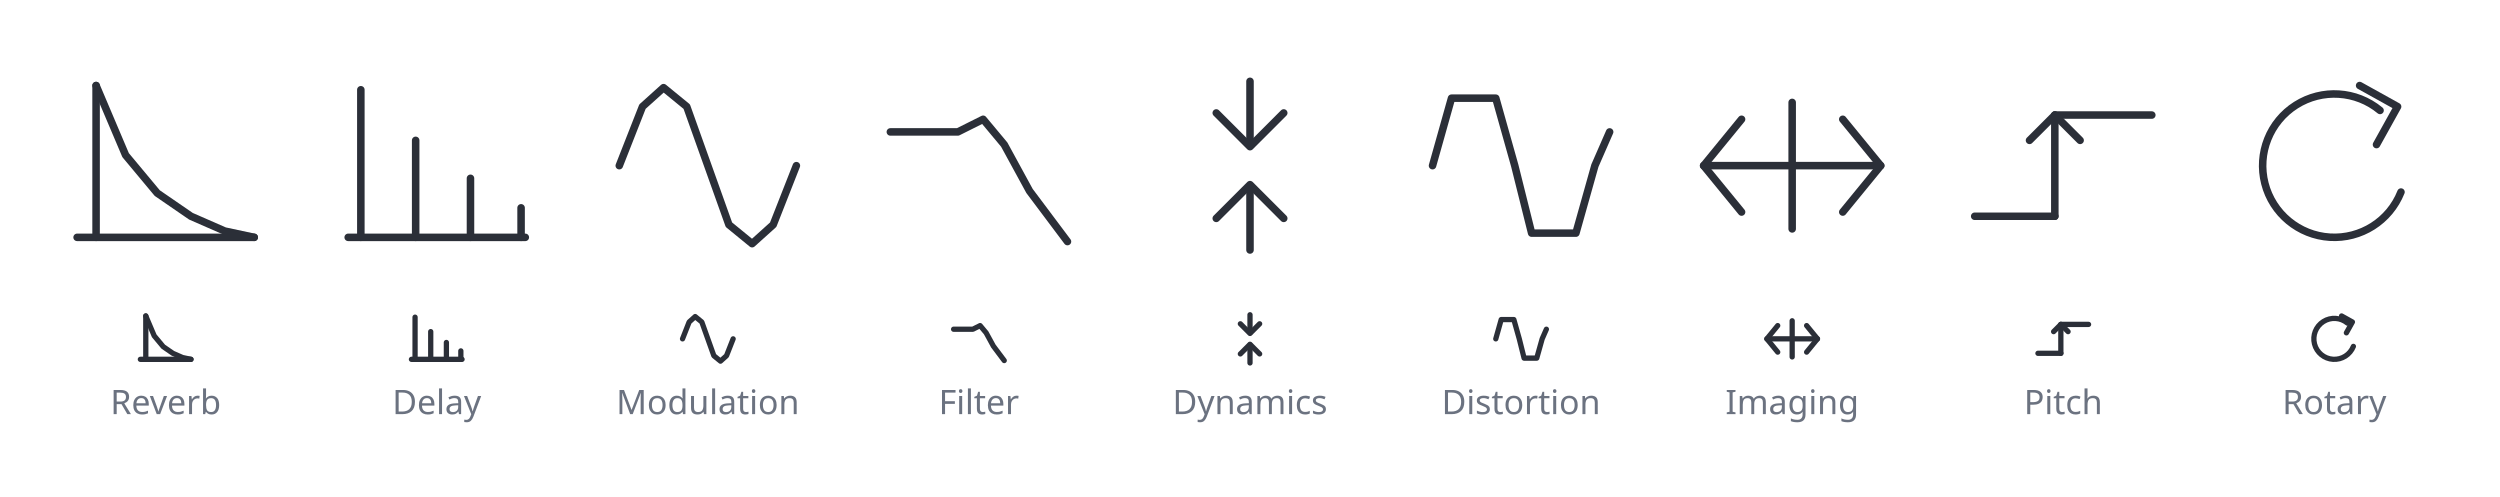
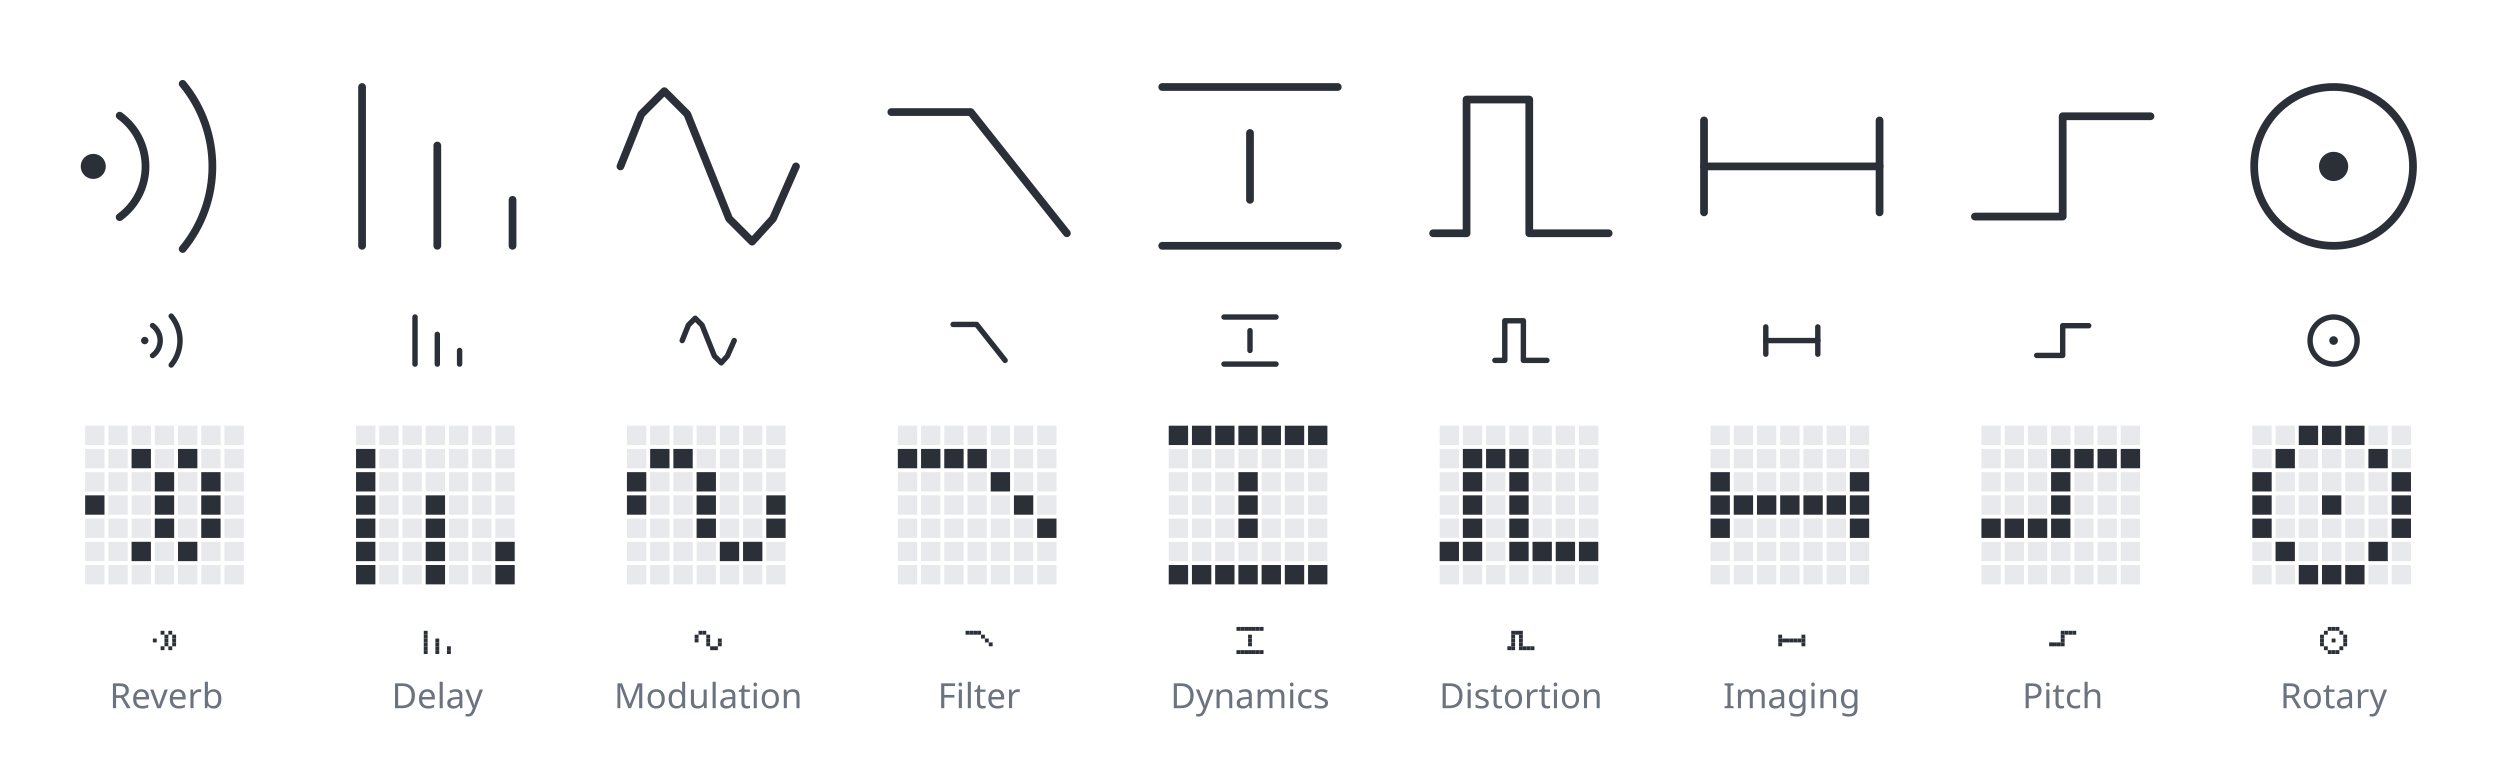
- <svg xmlns="http://www.w3.org/2000/svg" viewBox="0 0 664 132" width="664" height="132" role="img" aria-label="The nine effect family marks, at two sizes">
+ <svg xmlns="http://www.w3.org/2000/svg" viewBox="0 0 646 199" width="646" height="199" role="img" aria-label="The nine effect family marks, as strokes and as pixels">
  <style>
.mark { fill: none; stroke: #2b2f38; stroke-width: 2; stroke-linecap: round; stroke-linejoin: round; }
+ .mark .dot { fill: #2b2f38; stroke: none; }
.small { stroke-width: 1.4; }
+ .lit { fill: #2b2f38; }
+ .unlit { fill: #e7e9ed; }
.name { font: 500 9px system-ui, sans-serif; fill: #6b7280; text-anchor: middle; }
@media (prefers-color-scheme: dark) {
.mark { stroke: #d8dbe2; }
+ .mark .dot { fill: #d8dbe2; }
+ .lit { fill: #d8dbe2; }
+ .unlit { fill: #31353d; }
.name { fill: #9aa2b1; }
}
</style>
  <g class="mark">
-     <polyline points="20.48,63.04 67.52,63.04" />
-     <polyline points="25.52,22.72 25.52,63.04" />
-     <polyline points="25.52,22.72 33.36,41.20 41.76,51.28 50.72,57.44 59.68,61.36 67.52,63.04" />
-   </g>
-   <g class="mark small">
-     <polyline points="37.28,95.44 50.72,95.44" />
-     <polyline points="38.72,83.92 38.72,95.44" />
-     <polyline points="38.72,83.92 40.96,89.20 43.36,92.08 45.92,93.84 48.48,94.96 50.72,95.44" />
-   </g>
-   <text class="name" x="44.0" y="110.0">Reverb</text>
-   <g class="mark">
-     <polyline points="92.48,63.04 139.52,63.04" />
-     <polyline points="95.84,23.84 95.84,63.04" />
-     <polyline points="110.40,37.28 110.40,63.04" />
-     <polyline points="124.96,47.36 124.96,63.04" />
-     <polyline points="138.40,55.20 138.40,63.04" />
-   </g>
-   <g class="mark small">
-     <polyline points="109.28,95.44 122.72,95.44" />
-     <polyline points="110.24,84.24 110.24,95.44" />
-     <polyline points="114.40,88.08 114.40,95.44" />
-     <polyline points="118.56,90.96 118.56,95.44" />
-     <polyline points="122.40,93.20 122.40,95.44" />
-   </g>
-   <text class="name" x="116.0" y="110.0">Delay</text>
-   <g class="mark">
-     <polyline points="164.48,44.00 170.64,28.32 176.24,23.28 182.40,28.32 188.00,44.00 193.60,59.68 199.76,64.72 205.36,59.68 211.52,44.00" />
-   </g>
-   <g class="mark small">
-     <polyline points="181.28,90.00 183.04,85.52 184.64,84.08 186.40,85.52 188.00,90.00 189.60,94.48 191.36,95.92 192.96,94.48 194.72,90.00" />
-   </g>
-   <text class="name" x="188.0" y="110.0">Modulation</text>
-   <g class="mark">
-     <polyline points="236.48,35.04 254.40,35.04 261.12,31.68 266.72,38.40 273.44,50.72 283.52,64.16" />
-   </g>
-   <g class="mark small">
-     <polyline points="253.28,87.44 258.40,87.44 260.32,86.48 261.92,88.40 263.84,91.92 266.72,95.76" />
-   </g>
-   <text class="name" x="260.0" y="110.0">Filter</text>
-   <g class="mark">
-     <polyline points="332.00,21.60 332.00,38.40" />
-     <polyline points="323.04,30.00 332.00,38.96 340.96,30.00" />
-     <polyline points="332.00,66.40 332.00,49.60" />
-     <polyline points="323.04,58.00 332.00,49.04 340.96,58.00" />
-   </g>
-   <g class="mark small">
-     <polyline points="332.00,83.60 332.00,88.40" />
-     <polyline points="329.44,86.00 332.00,88.56 334.56,86.00" />
-     <polyline points="332.00,96.40 332.00,91.60" />
-     <polyline points="329.44,94.00 332.00,91.44 334.56,94.00" />
-   </g>
-   <text class="name" x="332.0" y="110.0">Dynamics</text>
-   <g class="mark">
-     <polyline points="380.48,44.00 385.52,26.08 397.28,26.08 402.32,44.00 406.80,61.92 418.56,61.92 423.60,44.00 427.52,35.04" />
-   </g>
-   <g class="mark small">
-     <polyline points="397.28,90.00 398.72,84.88 402.08,84.88 403.52,90.00 404.80,95.12 408.16,95.12 409.60,90.00 410.72,87.44" />
-   </g>
-   <text class="name" x="404.0" y="110.0">Distortion</text>
-   <g class="mark">
-     <polyline points="452.48,44.00 499.52,44.00" />
-     <polyline points="462.56,31.68 452.48,44.00 462.56,56.32" />
-     <polyline points="489.44,31.68 499.52,44.00 489.44,56.32" />
-     <polyline points="476.00,27.20 476.00,60.80" />
-   </g>
-   <g class="mark small">
-     <polyline points="469.28,90.00 482.72,90.00" />
-     <polyline points="472.16,86.48 469.28,90.00 472.16,93.52" />
-     <polyline points="479.84,86.48 482.72,90.00 479.84,93.52" />
-     <polyline points="476.00,85.20 476.00,94.80" />
-   </g>
-   <text class="name" x="476.0" y="110.0">Imaging</text>
-   <g class="mark">
-     <polyline points="524.48,57.44 545.76,57.44" />
-     <polyline points="545.76,57.44 545.76,30.56" />
-     <polyline points="545.76,30.56 571.52,30.56" />
-     <polyline points="539.04,37.28 545.76,30.56 552.48,37.28" />
-   </g>
-   <g class="mark small">
-     <polyline points="541.28,93.84 547.36,93.84" />
-     <polyline points="547.36,93.84 547.36,86.16" />
-     <polyline points="547.36,86.16 554.72,86.16" />
-     <polyline points="545.44,88.08 547.36,86.16 549.28,88.08" />
-   </g>
-   <text class="name" x="548.0" y="110.0">Pitch</text>
-   <g class="mark">
-     <path d="M 637.70 51.01 A 19.04 19.04 0 1 1 632.14 29.33" />
-     <polyline points="626.72,22.72 636.80,28.32 631.20,38.40" />
-   </g>
-   <g class="mark small">
-     <path d="M 625.06 92.00 A 5.44 5.44 0 1 1 623.47 85.81" />
-     <polyline points="621.92,83.92 624.80,85.52 623.20,88.40" />
-   </g>
-   <text class="name" x="620.0" y="110.0">Rotary</text>
+     <circle class="dot" cx="24.10" cy="43.00" r="3.24" />
+     <path d="M 30.92 29.89 A 16.20 16.20 0 0 1 30.92 56.11" />
+     <path d="M 47.20 21.66 A 33.48 33.48 0 0 1 47.20 64.34" />
+   </g>
+   <g class="mark small">
+     <circle class="dot" cx="37.40" cy="88.00" r="0.96" />
+     <path d="M 39.42 84.12 A 4.80 4.80 0 0 1 39.42 91.88" />
+     <path d="M 44.24 81.68 A 9.92 9.92 0 0 1 44.24 94.32" />
+   </g>
+   <rect class="unlit" x="22.0" y="110.0" width="5.0" height="5.0" />
+   <rect class="unlit" x="28.0" y="110.0" width="5.0" height="5.0" />
+   <rect class="unlit" x="34.0" y="110.0" width="5.0" height="5.0" />
+   <rect class="unlit" x="40.0" y="110.0" width="5.0" height="5.0" />
+   <rect class="unlit" x="46.0" y="110.0" width="5.0" height="5.0" />
+   <rect class="unlit" x="52.0" y="110.0" width="5.0" height="5.0" />
+   <rect class="unlit" x="58.0" y="110.0" width="5.0" height="5.0" />
+   <rect class="unlit" x="22.0" y="116.0" width="5.0" height="5.0" />
+   <rect class="unlit" x="28.0" y="116.0" width="5.0" height="5.0" />
+   <rect class="lit" x="34.0" y="116.0" width="5.0" height="5.0" />
+   <rect class="lit" x="41.5" y="163.0" width="1" height="1" />
+   <rect class="unlit" x="40.0" y="116.0" width="5.0" height="5.0" />
+   <rect class="lit" x="46.0" y="116.0" width="5.0" height="5.0" />
+   <rect class="lit" x="43.5" y="163.0" width="1" height="1" />
+   <rect class="unlit" x="52.0" y="116.0" width="5.0" height="5.0" />
+   <rect class="unlit" x="58.0" y="116.0" width="5.0" height="5.0" />
+   <rect class="unlit" x="22.0" y="122.0" width="5.0" height="5.0" />
+   <rect class="unlit" x="28.0" y="122.0" width="5.0" height="5.0" />
+   <rect class="unlit" x="34.0" y="122.0" width="5.0" height="5.0" />
+   <rect class="lit" x="40.0" y="122.0" width="5.0" height="5.0" />
+   <rect class="lit" x="42.5" y="164.0" width="1" height="1" />
+   <rect class="unlit" x="46.0" y="122.0" width="5.0" height="5.0" />
+   <rect class="lit" x="52.0" y="122.0" width="5.0" height="5.0" />
+   <rect class="lit" x="44.5" y="164.0" width="1" height="1" />
+   <rect class="unlit" x="58.0" y="122.0" width="5.0" height="5.0" />
+   <rect class="lit" x="22.0" y="128.0" width="5.0" height="5.0" />
+   <rect class="lit" x="39.5" y="165.0" width="1" height="1" />
+   <rect class="unlit" x="28.0" y="128.0" width="5.0" height="5.0" />
+   <rect class="unlit" x="34.0" y="128.0" width="5.0" height="5.0" />
+   <rect class="lit" x="40.0" y="128.0" width="5.0" height="5.0" />
+   <rect class="lit" x="42.5" y="165.0" width="1" height="1" />
+   <rect class="unlit" x="46.0" y="128.0" width="5.0" height="5.0" />
+   <rect class="lit" x="52.0" y="128.0" width="5.0" height="5.0" />
+   <rect class="lit" x="44.5" y="165.0" width="1" height="1" />
+   <rect class="unlit" x="58.0" y="128.0" width="5.0" height="5.0" />
+   <rect class="unlit" x="22.0" y="134.0" width="5.0" height="5.0" />
+   <rect class="unlit" x="28.0" y="134.0" width="5.0" height="5.0" />
+   <rect class="unlit" x="34.0" y="134.0" width="5.0" height="5.0" />
+   <rect class="lit" x="40.0" y="134.0" width="5.0" height="5.0" />
+   <rect class="lit" x="42.5" y="166.0" width="1" height="1" />
+   <rect class="unlit" x="46.0" y="134.0" width="5.0" height="5.0" />
+   <rect class="lit" x="52.0" y="134.0" width="5.0" height="5.0" />
+   <rect class="lit" x="44.5" y="166.0" width="1" height="1" />
+   <rect class="unlit" x="58.0" y="134.0" width="5.0" height="5.0" />
+   <rect class="unlit" x="22.0" y="140.0" width="5.0" height="5.0" />
+   <rect class="unlit" x="28.0" y="140.0" width="5.0" height="5.0" />
+   <rect class="lit" x="34.0" y="140.0" width="5.0" height="5.0" />
+   <rect class="lit" x="41.5" y="167.0" width="1" height="1" />
+   <rect class="unlit" x="40.0" y="140.0" width="5.0" height="5.0" />
+   <rect class="lit" x="46.0" y="140.0" width="5.0" height="5.0" />
+   <rect class="lit" x="43.5" y="167.0" width="1" height="1" />
+   <rect class="unlit" x="52.0" y="140.0" width="5.0" height="5.0" />
+   <rect class="unlit" x="58.0" y="140.0" width="5.0" height="5.0" />
+   <rect class="unlit" x="22.0" y="146.0" width="5.0" height="5.0" />
+   <rect class="unlit" x="28.0" y="146.0" width="5.0" height="5.0" />
+   <rect class="unlit" x="34.0" y="146.0" width="5.0" height="5.0" />
+   <rect class="unlit" x="40.0" y="146.0" width="5.0" height="5.0" />
+   <rect class="unlit" x="46.0" y="146.0" width="5.0" height="5.0" />
+   <rect class="unlit" x="52.0" y="146.0" width="5.0" height="5.0" />
+   <rect class="unlit" x="58.0" y="146.0" width="5.0" height="5.0" />
+   <text class="name" x="43.0" y="183.0">Reverb</text>
+   <g class="mark">
+     <polyline points="93.56,22.48 93.56,63.52" />
+     <polyline points="113.00,37.60 113.00,63.52" />
+     <polyline points="132.44,51.64 132.44,63.52" />
+   </g>
+   <g class="mark small">
+     <polyline points="107.24,81.92 107.24,94.08" />
+     <polyline points="113.00,86.40 113.00,94.08" />
+     <polyline points="118.76,90.56 118.76,94.08" />
+   </g>
+   <rect class="unlit" x="92.0" y="110.0" width="5.0" height="5.0" />
+   <rect class="unlit" x="98.0" y="110.0" width="5.0" height="5.0" />
+   <rect class="unlit" x="104.0" y="110.0" width="5.0" height="5.0" />
+   <rect class="unlit" x="110.0" y="110.0" width="5.0" height="5.0" />
+   <rect class="unlit" x="116.0" y="110.0" width="5.0" height="5.0" />
+   <rect class="unlit" x="122.0" y="110.0" width="5.0" height="5.0" />
+   <rect class="unlit" x="128.0" y="110.0" width="5.0" height="5.0" />
+   <rect class="lit" x="92.0" y="116.0" width="5.0" height="5.0" />
+   <rect class="lit" x="109.5" y="163.0" width="1" height="1" />
+   <rect class="unlit" x="98.0" y="116.0" width="5.0" height="5.0" />
+   <rect class="unlit" x="104.0" y="116.0" width="5.0" height="5.0" />
+   <rect class="unlit" x="110.0" y="116.0" width="5.0" height="5.0" />
+   <rect class="unlit" x="116.0" y="116.0" width="5.0" height="5.0" />
+   <rect class="unlit" x="122.0" y="116.0" width="5.0" height="5.0" />
+   <rect class="unlit" x="128.0" y="116.0" width="5.0" height="5.0" />
+   <rect class="lit" x="92.0" y="122.0" width="5.0" height="5.0" />
+   <rect class="lit" x="109.5" y="164.0" width="1" height="1" />
+   <rect class="unlit" x="98.0" y="122.0" width="5.0" height="5.0" />
+   <rect class="unlit" x="104.0" y="122.0" width="5.0" height="5.0" />
+   <rect class="unlit" x="110.0" y="122.0" width="5.0" height="5.0" />
+   <rect class="unlit" x="116.0" y="122.0" width="5.0" height="5.0" />
+   <rect class="unlit" x="122.0" y="122.0" width="5.0" height="5.0" />
+   <rect class="unlit" x="128.0" y="122.0" width="5.0" height="5.0" />
+   <rect class="lit" x="92.0" y="128.0" width="5.0" height="5.0" />
+   <rect class="lit" x="109.5" y="165.0" width="1" height="1" />
+   <rect class="unlit" x="98.0" y="128.0" width="5.0" height="5.0" />
+   <rect class="unlit" x="104.0" y="128.0" width="5.0" height="5.0" />
+   <rect class="lit" x="110.0" y="128.0" width="5.0" height="5.0" />
+   <rect class="lit" x="112.5" y="165.0" width="1" height="1" />
+   <rect class="unlit" x="116.0" y="128.0" width="5.0" height="5.0" />
+   <rect class="unlit" x="122.0" y="128.0" width="5.0" height="5.0" />
+   <rect class="unlit" x="128.0" y="128.0" width="5.0" height="5.0" />
+   <rect class="lit" x="92.0" y="134.0" width="5.0" height="5.0" />
+   <rect class="lit" x="109.5" y="166.0" width="1" height="1" />
+   <rect class="unlit" x="98.0" y="134.0" width="5.0" height="5.0" />
+   <rect class="unlit" x="104.0" y="134.0" width="5.0" height="5.0" />
+   <rect class="lit" x="110.0" y="134.0" width="5.0" height="5.0" />
+   <rect class="lit" x="112.5" y="166.0" width="1" height="1" />
+   <rect class="unlit" x="116.0" y="134.0" width="5.0" height="5.0" />
+   <rect class="unlit" x="122.0" y="134.0" width="5.0" height="5.0" />
+   <rect class="unlit" x="128.0" y="134.0" width="5.0" height="5.0" />
+   <rect class="lit" x="92.0" y="140.0" width="5.0" height="5.0" />
+   <rect class="lit" x="109.5" y="167.0" width="1" height="1" />
+   <rect class="unlit" x="98.0" y="140.0" width="5.0" height="5.0" />
+   <rect class="unlit" x="104.0" y="140.0" width="5.0" height="5.0" />
+   <rect class="lit" x="110.0" y="140.0" width="5.0" height="5.0" />
+   <rect class="lit" x="112.5" y="167.0" width="1" height="1" />
+   <rect class="unlit" x="116.0" y="140.0" width="5.0" height="5.0" />
+   <rect class="unlit" x="122.0" y="140.0" width="5.0" height="5.0" />
+   <rect class="lit" x="128.0" y="140.0" width="5.0" height="5.0" />
+   <rect class="lit" x="115.5" y="167.0" width="1" height="1" />
+   <rect class="lit" x="92.0" y="146.0" width="5.0" height="5.0" />
+   <rect class="lit" x="109.5" y="168.0" width="1" height="1" />
+   <rect class="unlit" x="98.0" y="146.0" width="5.0" height="5.0" />
+   <rect class="unlit" x="104.0" y="146.0" width="5.0" height="5.0" />
+   <rect class="lit" x="110.0" y="146.0" width="5.0" height="5.0" />
+   <rect class="lit" x="112.5" y="168.0" width="1" height="1" />
+   <rect class="unlit" x="116.0" y="146.0" width="5.0" height="5.0" />
+   <rect class="unlit" x="122.0" y="146.0" width="5.0" height="5.0" />
+   <rect class="lit" x="128.0" y="146.0" width="5.0" height="5.0" />
+   <rect class="lit" x="115.5" y="168.0" width="1" height="1" />
+   <text class="name" x="113.0" y="183.0">Delay</text>
+   <g class="mark">
+     <polyline points="160.32,43.00 165.72,29.50 171.66,23.56 177.60,29.50 183.00,43.00 188.40,56.50 194.34,62.44 199.74,56.50 205.68,43.00" />
+   </g>
+   <g class="mark small">
+     <polyline points="176.28,88.00 177.88,84.00 179.64,82.24 181.40,84.00 183.00,88.00 184.60,92.00 186.36,93.76 187.96,92.00 189.72,88.00" />
+   </g>
+   <rect class="unlit" x="162.0" y="110.0" width="5.0" height="5.0" />
+   <rect class="unlit" x="168.0" y="110.0" width="5.0" height="5.0" />
+   <rect class="unlit" x="174.0" y="110.0" width="5.0" height="5.0" />
+   <rect class="unlit" x="180.0" y="110.0" width="5.0" height="5.0" />
+   <rect class="unlit" x="186.0" y="110.0" width="5.0" height="5.0" />
+   <rect class="unlit" x="192.0" y="110.0" width="5.0" height="5.0" />
+   <rect class="unlit" x="198.0" y="110.0" width="5.0" height="5.0" />
+   <rect class="unlit" x="162.0" y="116.0" width="5.0" height="5.0" />
+   <rect class="lit" x="168.0" y="116.0" width="5.0" height="5.0" />
+   <rect class="lit" x="180.5" y="163.0" width="1" height="1" />
+   <rect class="lit" x="174.0" y="116.0" width="5.0" height="5.0" />
+   <rect class="lit" x="181.5" y="163.0" width="1" height="1" />
+   <rect class="unlit" x="180.0" y="116.0" width="5.0" height="5.0" />
+   <rect class="unlit" x="186.0" y="116.0" width="5.0" height="5.0" />
+   <rect class="unlit" x="192.0" y="116.0" width="5.0" height="5.0" />
+   <rect class="unlit" x="198.0" y="116.0" width="5.0" height="5.0" />
+   <rect class="lit" x="162.0" y="122.0" width="5.0" height="5.0" />
+   <rect class="lit" x="179.5" y="164.0" width="1" height="1" />
+   <rect class="unlit" x="168.0" y="122.0" width="5.0" height="5.0" />
+   <rect class="unlit" x="174.0" y="122.0" width="5.0" height="5.0" />
+   <rect class="lit" x="180.0" y="122.0" width="5.0" height="5.0" />
+   <rect class="lit" x="182.5" y="164.0" width="1" height="1" />
+   <rect class="unlit" x="186.0" y="122.0" width="5.0" height="5.0" />
+   <rect class="unlit" x="192.0" y="122.0" width="5.0" height="5.0" />
+   <rect class="unlit" x="198.0" y="122.0" width="5.0" height="5.0" />
+   <rect class="lit" x="162.0" y="128.0" width="5.0" height="5.0" />
+   <rect class="lit" x="179.5" y="165.0" width="1" height="1" />
+   <rect class="unlit" x="168.0" y="128.0" width="5.0" height="5.0" />
+   <rect class="unlit" x="174.0" y="128.0" width="5.0" height="5.0" />
+   <rect class="lit" x="180.0" y="128.0" width="5.0" height="5.0" />
+   <rect class="lit" x="182.5" y="165.0" width="1" height="1" />
+   <rect class="unlit" x="186.0" y="128.0" width="5.0" height="5.0" />
+   <rect class="unlit" x="192.0" y="128.0" width="5.0" height="5.0" />
+   <rect class="lit" x="198.0" y="128.0" width="5.0" height="5.0" />
+   <rect class="lit" x="185.5" y="165.0" width="1" height="1" />
+   <rect class="unlit" x="162.0" y="134.0" width="5.0" height="5.0" />
+   <rect class="unlit" x="168.0" y="134.0" width="5.0" height="5.0" />
+   <rect class="unlit" x="174.0" y="134.0" width="5.0" height="5.0" />
+   <rect class="lit" x="180.0" y="134.0" width="5.0" height="5.0" />
+   <rect class="lit" x="182.5" y="166.0" width="1" height="1" />
+   <rect class="unlit" x="186.0" y="134.0" width="5.0" height="5.0" />
+   <rect class="unlit" x="192.0" y="134.0" width="5.0" height="5.0" />
+   <rect class="lit" x="198.0" y="134.0" width="5.0" height="5.0" />
+   <rect class="lit" x="185.5" y="166.0" width="1" height="1" />
+   <rect class="unlit" x="162.0" y="140.0" width="5.0" height="5.0" />
+   <rect class="unlit" x="168.0" y="140.0" width="5.0" height="5.0" />
+   <rect class="unlit" x="174.0" y="140.0" width="5.0" height="5.0" />
+   <rect class="unlit" x="180.0" y="140.0" width="5.0" height="5.0" />
+   <rect class="lit" x="186.0" y="140.0" width="5.0" height="5.0" />
+   <rect class="lit" x="183.5" y="167.0" width="1" height="1" />
+   <rect class="lit" x="192.0" y="140.0" width="5.0" height="5.0" />
+   <rect class="lit" x="184.5" y="167.0" width="1" height="1" />
+   <rect class="unlit" x="198.0" y="140.0" width="5.0" height="5.0" />
+   <rect class="unlit" x="162.0" y="146.0" width="5.0" height="5.0" />
+   <rect class="unlit" x="168.0" y="146.0" width="5.0" height="5.0" />
+   <rect class="unlit" x="174.0" y="146.0" width="5.0" height="5.0" />
+   <rect class="unlit" x="180.0" y="146.0" width="5.0" height="5.0" />
+   <rect class="unlit" x="186.0" y="146.0" width="5.0" height="5.0" />
+   <rect class="unlit" x="192.0" y="146.0" width="5.0" height="5.0" />
+   <rect class="unlit" x="198.0" y="146.0" width="5.0" height="5.0" />
+   <text class="name" x="183.0" y="183.0">Modulation</text>
+   <g class="mark">
+     <polyline points="230.32,28.96 250.84,28.96 275.68,60.28" />
+   </g>
+   <g class="mark small">
+     <polyline points="246.28,83.84 252.36,83.84 259.72,93.12" />
+   </g>
+   <rect class="unlit" x="232.0" y="110.0" width="5.0" height="5.0" />
+   <rect class="unlit" x="238.0" y="110.0" width="5.0" height="5.0" />
+   <rect class="unlit" x="244.0" y="110.0" width="5.0" height="5.0" />
+   <rect class="unlit" x="250.0" y="110.0" width="5.0" height="5.0" />
+   <rect class="unlit" x="256.0" y="110.0" width="5.0" height="5.0" />
+   <rect class="unlit" x="262.0" y="110.0" width="5.0" height="5.0" />
+   <rect class="unlit" x="268.0" y="110.0" width="5.0" height="5.0" />
+   <rect class="lit" x="232.0" y="116.0" width="5.0" height="5.0" />
+   <rect class="lit" x="249.5" y="163.0" width="1" height="1" />
+   <rect class="lit" x="238.0" y="116.0" width="5.0" height="5.0" />
+   <rect class="lit" x="250.5" y="163.0" width="1" height="1" />
+   <rect class="lit" x="244.0" y="116.0" width="5.0" height="5.0" />
+   <rect class="lit" x="251.5" y="163.0" width="1" height="1" />
+   <rect class="lit" x="250.0" y="116.0" width="5.0" height="5.0" />
+   <rect class="lit" x="252.5" y="163.0" width="1" height="1" />
+   <rect class="unlit" x="256.0" y="116.0" width="5.0" height="5.0" />
+   <rect class="unlit" x="262.0" y="116.0" width="5.0" height="5.0" />
+   <rect class="unlit" x="268.0" y="116.0" width="5.0" height="5.0" />
+   <rect class="unlit" x="232.0" y="122.0" width="5.0" height="5.0" />
+   <rect class="unlit" x="238.0" y="122.0" width="5.0" height="5.0" />
+   <rect class="unlit" x="244.0" y="122.0" width="5.0" height="5.0" />
+   <rect class="unlit" x="250.0" y="122.0" width="5.0" height="5.0" />
+   <rect class="lit" x="256.0" y="122.0" width="5.0" height="5.0" />
+   <rect class="lit" x="253.5" y="164.0" width="1" height="1" />
+   <rect class="unlit" x="262.0" y="122.0" width="5.0" height="5.0" />
+   <rect class="unlit" x="268.0" y="122.0" width="5.0" height="5.0" />
+   <rect class="unlit" x="232.0" y="128.0" width="5.0" height="5.0" />
+   <rect class="unlit" x="238.0" y="128.0" width="5.0" height="5.0" />
+   <rect class="unlit" x="244.0" y="128.0" width="5.0" height="5.0" />
+   <rect class="unlit" x="250.0" y="128.0" width="5.0" height="5.0" />
+   <rect class="unlit" x="256.0" y="128.0" width="5.0" height="5.0" />
+   <rect class="lit" x="262.0" y="128.0" width="5.0" height="5.0" />
+   <rect class="lit" x="254.5" y="165.0" width="1" height="1" />
+   <rect class="unlit" x="268.0" y="128.0" width="5.0" height="5.0" />
+   <rect class="unlit" x="232.0" y="134.0" width="5.0" height="5.0" />
+   <rect class="unlit" x="238.0" y="134.0" width="5.0" height="5.0" />
+   <rect class="unlit" x="244.0" y="134.0" width="5.0" height="5.0" />
+   <rect class="unlit" x="250.0" y="134.0" width="5.0" height="5.0" />
+   <rect class="unlit" x="256.0" y="134.0" width="5.0" height="5.0" />
+   <rect class="unlit" x="262.0" y="134.0" width="5.0" height="5.0" />
+   <rect class="lit" x="268.0" y="134.0" width="5.0" height="5.0" />
+   <rect class="lit" x="255.5" y="166.0" width="1" height="1" />
+   <rect class="unlit" x="232.0" y="140.0" width="5.0" height="5.0" />
+   <rect class="unlit" x="238.0" y="140.0" width="5.0" height="5.0" />
+   <rect class="unlit" x="244.0" y="140.0" width="5.0" height="5.0" />
+   <rect class="unlit" x="250.0" y="140.0" width="5.0" height="5.0" />
+   <rect class="unlit" x="256.0" y="140.0" width="5.0" height="5.0" />
+   <rect class="unlit" x="262.0" y="140.0" width="5.0" height="5.0" />
+   <rect class="unlit" x="268.0" y="140.0" width="5.0" height="5.0" />
+   <rect class="unlit" x="232.0" y="146.0" width="5.0" height="5.0" />
+   <rect class="unlit" x="238.0" y="146.0" width="5.0" height="5.0" />
+   <rect class="unlit" x="244.0" y="146.0" width="5.0" height="5.0" />
+   <rect class="unlit" x="250.0" y="146.0" width="5.0" height="5.0" />
+   <rect class="unlit" x="256.0" y="146.0" width="5.0" height="5.0" />
+   <rect class="unlit" x="262.0" y="146.0" width="5.0" height="5.0" />
+   <rect class="unlit" x="268.0" y="146.0" width="5.0" height="5.0" />
+   <text class="name" x="253.0" y="183.0">Filter</text>
+   <g class="mark">
+     <polyline points="300.32,22.48 345.68,22.48" />
+     <polyline points="300.32,63.52 345.68,63.52" />
+     <polyline points="323.00,34.36 323.00,51.64" />
+   </g>
+   <g class="mark small">
+     <polyline points="316.28,81.92 329.72,81.92" />
+     <polyline points="316.28,94.08 329.72,94.08" />
+     <polyline points="323.00,85.44 323.00,90.56" />
+   </g>
+   <rect class="lit" x="302.0" y="110.0" width="5.0" height="5.0" />
+   <rect class="lit" x="319.5" y="162.0" width="1" height="1" />
+   <rect class="lit" x="308.0" y="110.0" width="5.0" height="5.0" />
+   <rect class="lit" x="320.5" y="162.0" width="1" height="1" />
+   <rect class="lit" x="314.0" y="110.0" width="5.0" height="5.0" />
+   <rect class="lit" x="321.5" y="162.0" width="1" height="1" />
+   <rect class="lit" x="320.0" y="110.0" width="5.0" height="5.0" />
+   <rect class="lit" x="322.5" y="162.0" width="1" height="1" />
+   <rect class="lit" x="326.0" y="110.0" width="5.0" height="5.0" />
+   <rect class="lit" x="323.5" y="162.0" width="1" height="1" />
+   <rect class="lit" x="332.0" y="110.0" width="5.0" height="5.0" />
+   <rect class="lit" x="324.5" y="162.0" width="1" height="1" />
+   <rect class="lit" x="338.0" y="110.0" width="5.0" height="5.0" />
+   <rect class="lit" x="325.5" y="162.0" width="1" height="1" />
+   <rect class="unlit" x="302.0" y="116.0" width="5.0" height="5.0" />
+   <rect class="unlit" x="308.0" y="116.0" width="5.0" height="5.0" />
+   <rect class="unlit" x="314.0" y="116.0" width="5.0" height="5.0" />
+   <rect class="unlit" x="320.0" y="116.0" width="5.0" height="5.0" />
+   <rect class="unlit" x="326.0" y="116.0" width="5.0" height="5.0" />
+   <rect class="unlit" x="332.0" y="116.0" width="5.0" height="5.0" />
+   <rect class="unlit" x="338.0" y="116.0" width="5.0" height="5.0" />
+   <rect class="unlit" x="302.0" y="122.0" width="5.0" height="5.0" />
+   <rect class="unlit" x="308.0" y="122.0" width="5.0" height="5.0" />
+   <rect class="unlit" x="314.0" y="122.0" width="5.0" height="5.0" />
+   <rect class="lit" x="320.0" y="122.0" width="5.0" height="5.0" />
+   <rect class="lit" x="322.5" y="164.0" width="1" height="1" />
+   <rect class="unlit" x="326.0" y="122.0" width="5.0" height="5.0" />
+   <rect class="unlit" x="332.0" y="122.0" width="5.0" height="5.0" />
+   <rect class="unlit" x="338.0" y="122.0" width="5.0" height="5.0" />
+   <rect class="unlit" x="302.0" y="128.0" width="5.0" height="5.0" />
+   <rect class="unlit" x="308.0" y="128.0" width="5.0" height="5.0" />
+   <rect class="unlit" x="314.0" y="128.0" width="5.0" height="5.0" />
+   <rect class="lit" x="320.0" y="128.0" width="5.0" height="5.0" />
+   <rect class="lit" x="322.5" y="165.0" width="1" height="1" />
+   <rect class="unlit" x="326.0" y="128.0" width="5.0" height="5.0" />
+   <rect class="unlit" x="332.0" y="128.0" width="5.0" height="5.0" />
+   <rect class="unlit" x="338.0" y="128.0" width="5.0" height="5.0" />
+   <rect class="unlit" x="302.0" y="134.0" width="5.0" height="5.0" />
+   <rect class="unlit" x="308.0" y="134.0" width="5.0" height="5.0" />
+   <rect class="unlit" x="314.0" y="134.0" width="5.0" height="5.0" />
+   <rect class="lit" x="320.0" y="134.0" width="5.0" height="5.0" />
+   <rect class="lit" x="322.5" y="166.0" width="1" height="1" />
+   <rect class="unlit" x="326.0" y="134.0" width="5.0" height="5.0" />
+   <rect class="unlit" x="332.0" y="134.0" width="5.0" height="5.0" />
+   <rect class="unlit" x="338.0" y="134.0" width="5.0" height="5.0" />
+   <rect class="unlit" x="302.0" y="140.0" width="5.0" height="5.0" />
+   <rect class="unlit" x="308.0" y="140.0" width="5.0" height="5.0" />
+   <rect class="unlit" x="314.0" y="140.0" width="5.0" height="5.0" />
+   <rect class="unlit" x="320.0" y="140.0" width="5.0" height="5.0" />
+   <rect class="unlit" x="326.0" y="140.0" width="5.0" height="5.0" />
+   <rect class="unlit" x="332.0" y="140.0" width="5.0" height="5.0" />
+   <rect class="unlit" x="338.0" y="140.0" width="5.0" height="5.0" />
+   <rect class="lit" x="302.0" y="146.0" width="5.0" height="5.0" />
+   <rect class="lit" x="319.5" y="168.0" width="1" height="1" />
+   <rect class="lit" x="308.0" y="146.0" width="5.0" height="5.0" />
+   <rect class="lit" x="320.5" y="168.0" width="1" height="1" />
+   <rect class="lit" x="314.0" y="146.0" width="5.0" height="5.0" />
+   <rect class="lit" x="321.5" y="168.0" width="1" height="1" />
+   <rect class="lit" x="320.0" y="146.0" width="5.0" height="5.0" />
+   <rect class="lit" x="322.5" y="168.0" width="1" height="1" />
+   <rect class="lit" x="326.0" y="146.0" width="5.0" height="5.0" />
+   <rect class="lit" x="323.5" y="168.0" width="1" height="1" />
+   <rect class="lit" x="332.0" y="146.0" width="5.0" height="5.0" />
+   <rect class="lit" x="324.5" y="168.0" width="1" height="1" />
+   <rect class="lit" x="338.0" y="146.0" width="5.0" height="5.0" />
+   <rect class="lit" x="325.5" y="168.0" width="1" height="1" />
+   <text class="name" x="323.0" y="183.0">Dynamics</text>
+   <g class="mark">
+     <polyline points="370.32,60.28 378.96,60.28 378.96,25.72 395.16,25.72 395.16,60.28 415.68,60.28" />
+   </g>
+   <g class="mark small">
+     <polyline points="386.28,93.12 388.84,93.12 388.84,82.88 393.64,82.88 393.64,93.12 399.72,93.12" />
+   </g>
+   <rect class="unlit" x="372.0" y="110.0" width="5.0" height="5.0" />
+   <rect class="unlit" x="378.0" y="110.0" width="5.0" height="5.0" />
+   <rect class="unlit" x="384.0" y="110.0" width="5.0" height="5.0" />
+   <rect class="unlit" x="390.0" y="110.0" width="5.0" height="5.0" />
+   <rect class="unlit" x="396.0" y="110.0" width="5.0" height="5.0" />
+   <rect class="unlit" x="402.0" y="110.0" width="5.0" height="5.0" />
+   <rect class="unlit" x="408.0" y="110.0" width="5.0" height="5.0" />
+   <rect class="unlit" x="372.0" y="116.0" width="5.0" height="5.0" />
+   <rect class="lit" x="378.0" y="116.0" width="5.0" height="5.0" />
+   <rect class="lit" x="390.5" y="163.0" width="1" height="1" />
+   <rect class="lit" x="384.0" y="116.0" width="5.0" height="5.0" />
+   <rect class="lit" x="391.5" y="163.0" width="1" height="1" />
+   <rect class="lit" x="390.0" y="116.0" width="5.0" height="5.0" />
+   <rect class="lit" x="392.5" y="163.0" width="1" height="1" />
+   <rect class="unlit" x="396.0" y="116.0" width="5.0" height="5.0" />
+   <rect class="unlit" x="402.0" y="116.0" width="5.0" height="5.0" />
+   <rect class="unlit" x="408.0" y="116.0" width="5.0" height="5.0" />
+   <rect class="unlit" x="372.0" y="122.0" width="5.0" height="5.0" />
+   <rect class="lit" x="378.0" y="122.0" width="5.0" height="5.0" />
+   <rect class="lit" x="390.5" y="164.0" width="1" height="1" />
+   <rect class="unlit" x="384.0" y="122.0" width="5.0" height="5.0" />
+   <rect class="lit" x="390.0" y="122.0" width="5.0" height="5.0" />
+   <rect class="lit" x="392.5" y="164.0" width="1" height="1" />
+   <rect class="unlit" x="396.0" y="122.0" width="5.0" height="5.0" />
+   <rect class="unlit" x="402.0" y="122.0" width="5.0" height="5.0" />
+   <rect class="unlit" x="408.0" y="122.0" width="5.0" height="5.0" />
+   <rect class="unlit" x="372.0" y="128.0" width="5.0" height="5.0" />
+   <rect class="lit" x="378.0" y="128.0" width="5.0" height="5.0" />
+   <rect class="lit" x="390.5" y="165.0" width="1" height="1" />
+   <rect class="unlit" x="384.0" y="128.0" width="5.0" height="5.0" />
+   <rect class="lit" x="390.0" y="128.0" width="5.0" height="5.0" />
+   <rect class="lit" x="392.5" y="165.0" width="1" height="1" />
+   <rect class="unlit" x="396.0" y="128.0" width="5.0" height="5.0" />
+   <rect class="unlit" x="402.0" y="128.0" width="5.0" height="5.0" />
+   <rect class="unlit" x="408.0" y="128.0" width="5.0" height="5.0" />
+   <rect class="unlit" x="372.0" y="134.0" width="5.0" height="5.0" />
+   <rect class="lit" x="378.0" y="134.0" width="5.0" height="5.0" />
+   <rect class="lit" x="390.5" y="166.0" width="1" height="1" />
+   <rect class="unlit" x="384.0" y="134.0" width="5.0" height="5.0" />
+   <rect class="lit" x="390.0" y="134.0" width="5.0" height="5.0" />
+   <rect class="lit" x="392.5" y="166.0" width="1" height="1" />
+   <rect class="unlit" x="396.0" y="134.0" width="5.0" height="5.0" />
+   <rect class="unlit" x="402.0" y="134.0" width="5.0" height="5.0" />
+   <rect class="unlit" x="408.0" y="134.0" width="5.0" height="5.0" />
+   <rect class="lit" x="372.0" y="140.0" width="5.0" height="5.0" />
+   <rect class="lit" x="389.5" y="167.0" width="1" height="1" />
+   <rect class="lit" x="378.0" y="140.0" width="5.0" height="5.0" />
+   <rect class="lit" x="390.5" y="167.0" width="1" height="1" />
+   <rect class="unlit" x="384.0" y="140.0" width="5.0" height="5.0" />
+   <rect class="lit" x="390.0" y="140.0" width="5.0" height="5.0" />
+   <rect class="lit" x="392.5" y="167.0" width="1" height="1" />
+   <rect class="lit" x="396.0" y="140.0" width="5.0" height="5.0" />
+   <rect class="lit" x="393.5" y="167.0" width="1" height="1" />
+   <rect class="lit" x="402.0" y="140.0" width="5.0" height="5.0" />
+   <rect class="lit" x="394.5" y="167.0" width="1" height="1" />
+   <rect class="lit" x="408.0" y="140.0" width="5.0" height="5.0" />
+   <rect class="lit" x="395.5" y="167.0" width="1" height="1" />
+   <rect class="unlit" x="372.0" y="146.0" width="5.0" height="5.0" />
+   <rect class="unlit" x="378.0" y="146.0" width="5.0" height="5.0" />
+   <rect class="unlit" x="384.0" y="146.0" width="5.0" height="5.0" />
+   <rect class="unlit" x="390.0" y="146.0" width="5.0" height="5.0" />
+   <rect class="unlit" x="396.0" y="146.0" width="5.0" height="5.0" />
+   <rect class="unlit" x="402.0" y="146.0" width="5.0" height="5.0" />
+   <rect class="unlit" x="408.0" y="146.0" width="5.0" height="5.0" />
+   <text class="name" x="393.0" y="183.0">Distortion</text>
+   <g class="mark">
+     <polyline points="440.32,43.00 485.68,43.00" />
+     <polyline points="440.32,31.12 440.32,54.88" />
+     <polyline points="485.68,31.12 485.68,54.88" />
+   </g>
+   <g class="mark small">
+     <polyline points="456.28,88.00 469.72,88.00" />
+     <polyline points="456.28,84.48 456.28,91.52" />
+     <polyline points="469.72,84.48 469.72,91.52" />
+   </g>
+   <rect class="unlit" x="442.0" y="110.0" width="5.0" height="5.0" />
+   <rect class="unlit" x="448.0" y="110.0" width="5.0" height="5.0" />
+   <rect class="unlit" x="454.0" y="110.0" width="5.0" height="5.0" />
+   <rect class="unlit" x="460.0" y="110.0" width="5.0" height="5.0" />
+   <rect class="unlit" x="466.0" y="110.0" width="5.0" height="5.0" />
+   <rect class="unlit" x="472.0" y="110.0" width="5.0" height="5.0" />
+   <rect class="unlit" x="478.0" y="110.0" width="5.0" height="5.0" />
+   <rect class="unlit" x="442.0" y="116.0" width="5.0" height="5.0" />
+   <rect class="unlit" x="448.0" y="116.0" width="5.0" height="5.0" />
+   <rect class="unlit" x="454.0" y="116.0" width="5.0" height="5.0" />
+   <rect class="unlit" x="460.0" y="116.0" width="5.0" height="5.0" />
+   <rect class="unlit" x="466.0" y="116.0" width="5.0" height="5.0" />
+   <rect class="unlit" x="472.0" y="116.0" width="5.0" height="5.0" />
+   <rect class="unlit" x="478.0" y="116.0" width="5.0" height="5.0" />
+   <rect class="lit" x="442.0" y="122.0" width="5.0" height="5.0" />
+   <rect class="lit" x="459.5" y="164.0" width="1" height="1" />
+   <rect class="unlit" x="448.0" y="122.0" width="5.0" height="5.0" />
+   <rect class="unlit" x="454.0" y="122.0" width="5.0" height="5.0" />
+   <rect class="unlit" x="460.0" y="122.0" width="5.0" height="5.0" />
+   <rect class="unlit" x="466.0" y="122.0" width="5.0" height="5.0" />
+   <rect class="unlit" x="472.0" y="122.0" width="5.0" height="5.0" />
+   <rect class="lit" x="478.0" y="122.0" width="5.0" height="5.0" />
+   <rect class="lit" x="465.5" y="164.0" width="1" height="1" />
+   <rect class="lit" x="442.0" y="128.0" width="5.0" height="5.0" />
+   <rect class="lit" x="459.5" y="165.0" width="1" height="1" />
+   <rect class="lit" x="448.0" y="128.0" width="5.0" height="5.0" />
+   <rect class="lit" x="460.5" y="165.0" width="1" height="1" />
+   <rect class="lit" x="454.0" y="128.0" width="5.0" height="5.0" />
+   <rect class="lit" x="461.5" y="165.0" width="1" height="1" />
+   <rect class="lit" x="460.0" y="128.0" width="5.0" height="5.0" />
+   <rect class="lit" x="462.5" y="165.0" width="1" height="1" />
+   <rect class="lit" x="466.0" y="128.0" width="5.0" height="5.0" />
+   <rect class="lit" x="463.5" y="165.0" width="1" height="1" />
+   <rect class="lit" x="472.0" y="128.0" width="5.0" height="5.0" />
+   <rect class="lit" x="464.5" y="165.0" width="1" height="1" />
+   <rect class="lit" x="478.0" y="128.0" width="5.0" height="5.0" />
+   <rect class="lit" x="465.5" y="165.0" width="1" height="1" />
+   <rect class="lit" x="442.0" y="134.0" width="5.0" height="5.0" />
+   <rect class="lit" x="459.5" y="166.0" width="1" height="1" />
+   <rect class="unlit" x="448.0" y="134.0" width="5.0" height="5.0" />
+   <rect class="unlit" x="454.0" y="134.0" width="5.0" height="5.0" />
+   <rect class="unlit" x="460.0" y="134.0" width="5.0" height="5.0" />
+   <rect class="unlit" x="466.0" y="134.0" width="5.0" height="5.0" />
+   <rect class="unlit" x="472.0" y="134.0" width="5.0" height="5.0" />
+   <rect class="lit" x="478.0" y="134.0" width="5.0" height="5.0" />
+   <rect class="lit" x="465.5" y="166.0" width="1" height="1" />
+   <rect class="unlit" x="442.0" y="140.0" width="5.0" height="5.0" />
+   <rect class="unlit" x="448.0" y="140.0" width="5.0" height="5.0" />
+   <rect class="unlit" x="454.0" y="140.0" width="5.0" height="5.0" />
+   <rect class="unlit" x="460.0" y="140.0" width="5.0" height="5.0" />
+   <rect class="unlit" x="466.0" y="140.0" width="5.0" height="5.0" />
+   <rect class="unlit" x="472.0" y="140.0" width="5.0" height="5.0" />
+   <rect class="unlit" x="478.0" y="140.0" width="5.0" height="5.0" />
+   <rect class="unlit" x="442.0" y="146.0" width="5.0" height="5.0" />
+   <rect class="unlit" x="448.0" y="146.0" width="5.0" height="5.0" />
+   <rect class="unlit" x="454.0" y="146.0" width="5.0" height="5.0" />
+   <rect class="unlit" x="460.0" y="146.0" width="5.0" height="5.0" />
+   <rect class="unlit" x="466.0" y="146.0" width="5.0" height="5.0" />
+   <rect class="unlit" x="472.0" y="146.0" width="5.0" height="5.0" />
+   <rect class="unlit" x="478.0" y="146.0" width="5.0" height="5.0" />
+   <text class="name" x="463.0" y="183.0">Imaging</text>
+   <g class="mark">
+     <polyline points="510.32,55.96 533.00,55.96 533.00,30.04 555.68,30.04" />
+   </g>
+   <g class="mark small">
+     <polyline points="526.28,91.84 533.00,91.84 533.00,84.16 539.72,84.16" />
+   </g>
+   <rect class="unlit" x="512.0" y="110.0" width="5.0" height="5.0" />
+   <rect class="unlit" x="518.0" y="110.0" width="5.0" height="5.0" />
+   <rect class="unlit" x="524.0" y="110.0" width="5.0" height="5.0" />
+   <rect class="unlit" x="530.0" y="110.0" width="5.0" height="5.0" />
+   <rect class="unlit" x="536.0" y="110.0" width="5.0" height="5.0" />
+   <rect class="unlit" x="542.0" y="110.0" width="5.0" height="5.0" />
+   <rect class="unlit" x="548.0" y="110.0" width="5.0" height="5.0" />
+   <rect class="unlit" x="512.0" y="116.0" width="5.0" height="5.0" />
+   <rect class="unlit" x="518.0" y="116.0" width="5.0" height="5.0" />
+   <rect class="unlit" x="524.0" y="116.0" width="5.0" height="5.0" />
+   <rect class="lit" x="530.0" y="116.0" width="5.0" height="5.0" />
+   <rect class="lit" x="532.5" y="163.0" width="1" height="1" />
+   <rect class="lit" x="536.0" y="116.0" width="5.0" height="5.0" />
+   <rect class="lit" x="533.5" y="163.0" width="1" height="1" />
+   <rect class="lit" x="542.0" y="116.0" width="5.0" height="5.0" />
+   <rect class="lit" x="534.5" y="163.0" width="1" height="1" />
+   <rect class="lit" x="548.0" y="116.0" width="5.0" height="5.0" />
+   <rect class="lit" x="535.5" y="163.0" width="1" height="1" />
+   <rect class="unlit" x="512.0" y="122.0" width="5.0" height="5.0" />
+   <rect class="unlit" x="518.0" y="122.0" width="5.0" height="5.0" />
+   <rect class="unlit" x="524.0" y="122.0" width="5.0" height="5.0" />
+   <rect class="lit" x="530.0" y="122.0" width="5.0" height="5.0" />
+   <rect class="lit" x="532.5" y="164.0" width="1" height="1" />
+   <rect class="unlit" x="536.0" y="122.0" width="5.0" height="5.0" />
+   <rect class="unlit" x="542.0" y="122.0" width="5.0" height="5.0" />
+   <rect class="unlit" x="548.0" y="122.0" width="5.0" height="5.0" />
+   <rect class="unlit" x="512.0" y="128.0" width="5.0" height="5.0" />
+   <rect class="unlit" x="518.0" y="128.0" width="5.0" height="5.0" />
+   <rect class="unlit" x="524.0" y="128.0" width="5.0" height="5.0" />
+   <rect class="lit" x="530.0" y="128.0" width="5.0" height="5.0" />
+   <rect class="lit" x="532.5" y="165.0" width="1" height="1" />
+   <rect class="unlit" x="536.0" y="128.0" width="5.0" height="5.0" />
+   <rect class="unlit" x="542.0" y="128.0" width="5.0" height="5.0" />
+   <rect class="unlit" x="548.0" y="128.0" width="5.0" height="5.0" />
+   <rect class="lit" x="512.0" y="134.0" width="5.0" height="5.0" />
+   <rect class="lit" x="529.5" y="166.0" width="1" height="1" />
+   <rect class="lit" x="518.0" y="134.0" width="5.0" height="5.0" />
+   <rect class="lit" x="530.5" y="166.0" width="1" height="1" />
+   <rect class="lit" x="524.0" y="134.0" width="5.0" height="5.0" />
+   <rect class="lit" x="531.5" y="166.0" width="1" height="1" />
+   <rect class="lit" x="530.0" y="134.0" width="5.0" height="5.0" />
+   <rect class="lit" x="532.5" y="166.0" width="1" height="1" />
+   <rect class="unlit" x="536.0" y="134.0" width="5.0" height="5.0" />
+   <rect class="unlit" x="542.0" y="134.0" width="5.0" height="5.0" />
+   <rect class="unlit" x="548.0" y="134.0" width="5.0" height="5.0" />
+   <rect class="unlit" x="512.0" y="140.0" width="5.0" height="5.0" />
+   <rect class="unlit" x="518.0" y="140.0" width="5.0" height="5.0" />
+   <rect class="unlit" x="524.0" y="140.0" width="5.0" height="5.0" />
+   <rect class="unlit" x="530.0" y="140.0" width="5.0" height="5.0" />
+   <rect class="unlit" x="536.0" y="140.0" width="5.0" height="5.0" />
+   <rect class="unlit" x="542.0" y="140.0" width="5.0" height="5.0" />
+   <rect class="unlit" x="548.0" y="140.0" width="5.0" height="5.0" />
+   <rect class="unlit" x="512.0" y="146.0" width="5.0" height="5.0" />
+   <rect class="unlit" x="518.0" y="146.0" width="5.0" height="5.0" />
+   <rect class="unlit" x="524.0" y="146.0" width="5.0" height="5.0" />
+   <rect class="unlit" x="530.0" y="146.0" width="5.0" height="5.0" />
+   <rect class="unlit" x="536.0" y="146.0" width="5.0" height="5.0" />
+   <rect class="unlit" x="542.0" y="146.0" width="5.0" height="5.0" />
+   <rect class="unlit" x="548.0" y="146.0" width="5.0" height="5.0" />
+   <text class="name" x="533.0" y="183.0">Pitch</text>
+   <g class="mark">
+     <circle cx="603.00" cy="43.00" r="20.52" />
+     <circle class="dot" cx="603.00" cy="43.00" r="3.78" />
+   </g>
+   <g class="mark small">
+     <circle cx="603.00" cy="88.00" r="6.08" />
+     <circle class="dot" cx="603.00" cy="88.00" r="1.12" />
+   </g>
+   <rect class="unlit" x="582.0" y="110.0" width="5.0" height="5.0" />
+   <rect class="unlit" x="588.0" y="110.0" width="5.0" height="5.0" />
+   <rect class="lit" x="594.0" y="110.0" width="5.0" height="5.0" />
+   <rect class="lit" x="601.5" y="162.0" width="1" height="1" />
+   <rect class="lit" x="600.0" y="110.0" width="5.0" height="5.0" />
+   <rect class="lit" x="602.5" y="162.0" width="1" height="1" />
+   <rect class="lit" x="606.0" y="110.0" width="5.0" height="5.0" />
+   <rect class="lit" x="603.5" y="162.0" width="1" height="1" />
+   <rect class="unlit" x="612.0" y="110.0" width="5.0" height="5.0" />
+   <rect class="unlit" x="618.0" y="110.0" width="5.0" height="5.0" />
+   <rect class="unlit" x="582.0" y="116.0" width="5.0" height="5.0" />
+   <rect class="lit" x="588.0" y="116.0" width="5.0" height="5.0" />
+   <rect class="lit" x="600.5" y="163.0" width="1" height="1" />
+   <rect class="unlit" x="594.0" y="116.0" width="5.0" height="5.0" />
+   <rect class="unlit" x="600.0" y="116.0" width="5.0" height="5.0" />
+   <rect class="unlit" x="606.0" y="116.0" width="5.0" height="5.0" />
+   <rect class="lit" x="612.0" y="116.0" width="5.0" height="5.0" />
+   <rect class="lit" x="604.5" y="163.0" width="1" height="1" />
+   <rect class="unlit" x="618.0" y="116.0" width="5.0" height="5.0" />
+   <rect class="lit" x="582.0" y="122.0" width="5.0" height="5.0" />
+   <rect class="lit" x="599.5" y="164.0" width="1" height="1" />
+   <rect class="unlit" x="588.0" y="122.0" width="5.0" height="5.0" />
+   <rect class="unlit" x="594.0" y="122.0" width="5.0" height="5.0" />
+   <rect class="unlit" x="600.0" y="122.0" width="5.0" height="5.0" />
+   <rect class="unlit" x="606.0" y="122.0" width="5.0" height="5.0" />
+   <rect class="unlit" x="612.0" y="122.0" width="5.0" height="5.0" />
+   <rect class="lit" x="618.0" y="122.0" width="5.0" height="5.0" />
+   <rect class="lit" x="605.5" y="164.0" width="1" height="1" />
+   <rect class="lit" x="582.0" y="128.0" width="5.0" height="5.0" />
+   <rect class="lit" x="599.5" y="165.0" width="1" height="1" />
+   <rect class="unlit" x="588.0" y="128.0" width="5.0" height="5.0" />
+   <rect class="unlit" x="594.0" y="128.0" width="5.0" height="5.0" />
+   <rect class="lit" x="600.0" y="128.0" width="5.0" height="5.0" />
+   <rect class="lit" x="602.5" y="165.0" width="1" height="1" />
+   <rect class="unlit" x="606.0" y="128.0" width="5.0" height="5.0" />
+   <rect class="unlit" x="612.0" y="128.0" width="5.0" height="5.0" />
+   <rect class="lit" x="618.0" y="128.0" width="5.0" height="5.0" />
+   <rect class="lit" x="605.5" y="165.0" width="1" height="1" />
+   <rect class="lit" x="582.0" y="134.0" width="5.0" height="5.0" />
+   <rect class="lit" x="599.5" y="166.0" width="1" height="1" />
+   <rect class="unlit" x="588.0" y="134.0" width="5.0" height="5.0" />
+   <rect class="unlit" x="594.0" y="134.0" width="5.0" height="5.0" />
+   <rect class="unlit" x="600.0" y="134.0" width="5.0" height="5.0" />
+   <rect class="unlit" x="606.0" y="134.0" width="5.0" height="5.0" />
+   <rect class="unlit" x="612.0" y="134.0" width="5.0" height="5.0" />
+   <rect class="lit" x="618.0" y="134.0" width="5.0" height="5.0" />
+   <rect class="lit" x="605.5" y="166.0" width="1" height="1" />
+   <rect class="unlit" x="582.0" y="140.0" width="5.0" height="5.0" />
+   <rect class="lit" x="588.0" y="140.0" width="5.0" height="5.0" />
+   <rect class="lit" x="600.5" y="167.0" width="1" height="1" />
+   <rect class="unlit" x="594.0" y="140.0" width="5.0" height="5.0" />
+   <rect class="unlit" x="600.0" y="140.0" width="5.0" height="5.0" />
+   <rect class="unlit" x="606.0" y="140.0" width="5.0" height="5.0" />
+   <rect class="lit" x="612.0" y="140.0" width="5.0" height="5.0" />
+   <rect class="lit" x="604.5" y="167.0" width="1" height="1" />
+   <rect class="unlit" x="618.0" y="140.0" width="5.0" height="5.0" />
+   <rect class="unlit" x="582.0" y="146.0" width="5.0" height="5.0" />
+   <rect class="unlit" x="588.0" y="146.0" width="5.0" height="5.0" />
+   <rect class="lit" x="594.0" y="146.0" width="5.0" height="5.0" />
+   <rect class="lit" x="601.5" y="168.0" width="1" height="1" />
+   <rect class="lit" x="600.0" y="146.0" width="5.0" height="5.0" />
+   <rect class="lit" x="602.5" y="168.0" width="1" height="1" />
+   <rect class="lit" x="606.0" y="146.0" width="5.0" height="5.0" />
+   <rect class="lit" x="603.5" y="168.0" width="1" height="1" />
+   <rect class="unlit" x="612.0" y="146.0" width="5.0" height="5.0" />
+   <rect class="unlit" x="618.0" y="146.0" width="5.0" height="5.0" />
+   <text class="name" x="603.0" y="183.0">Rotary</text>
</svg>
